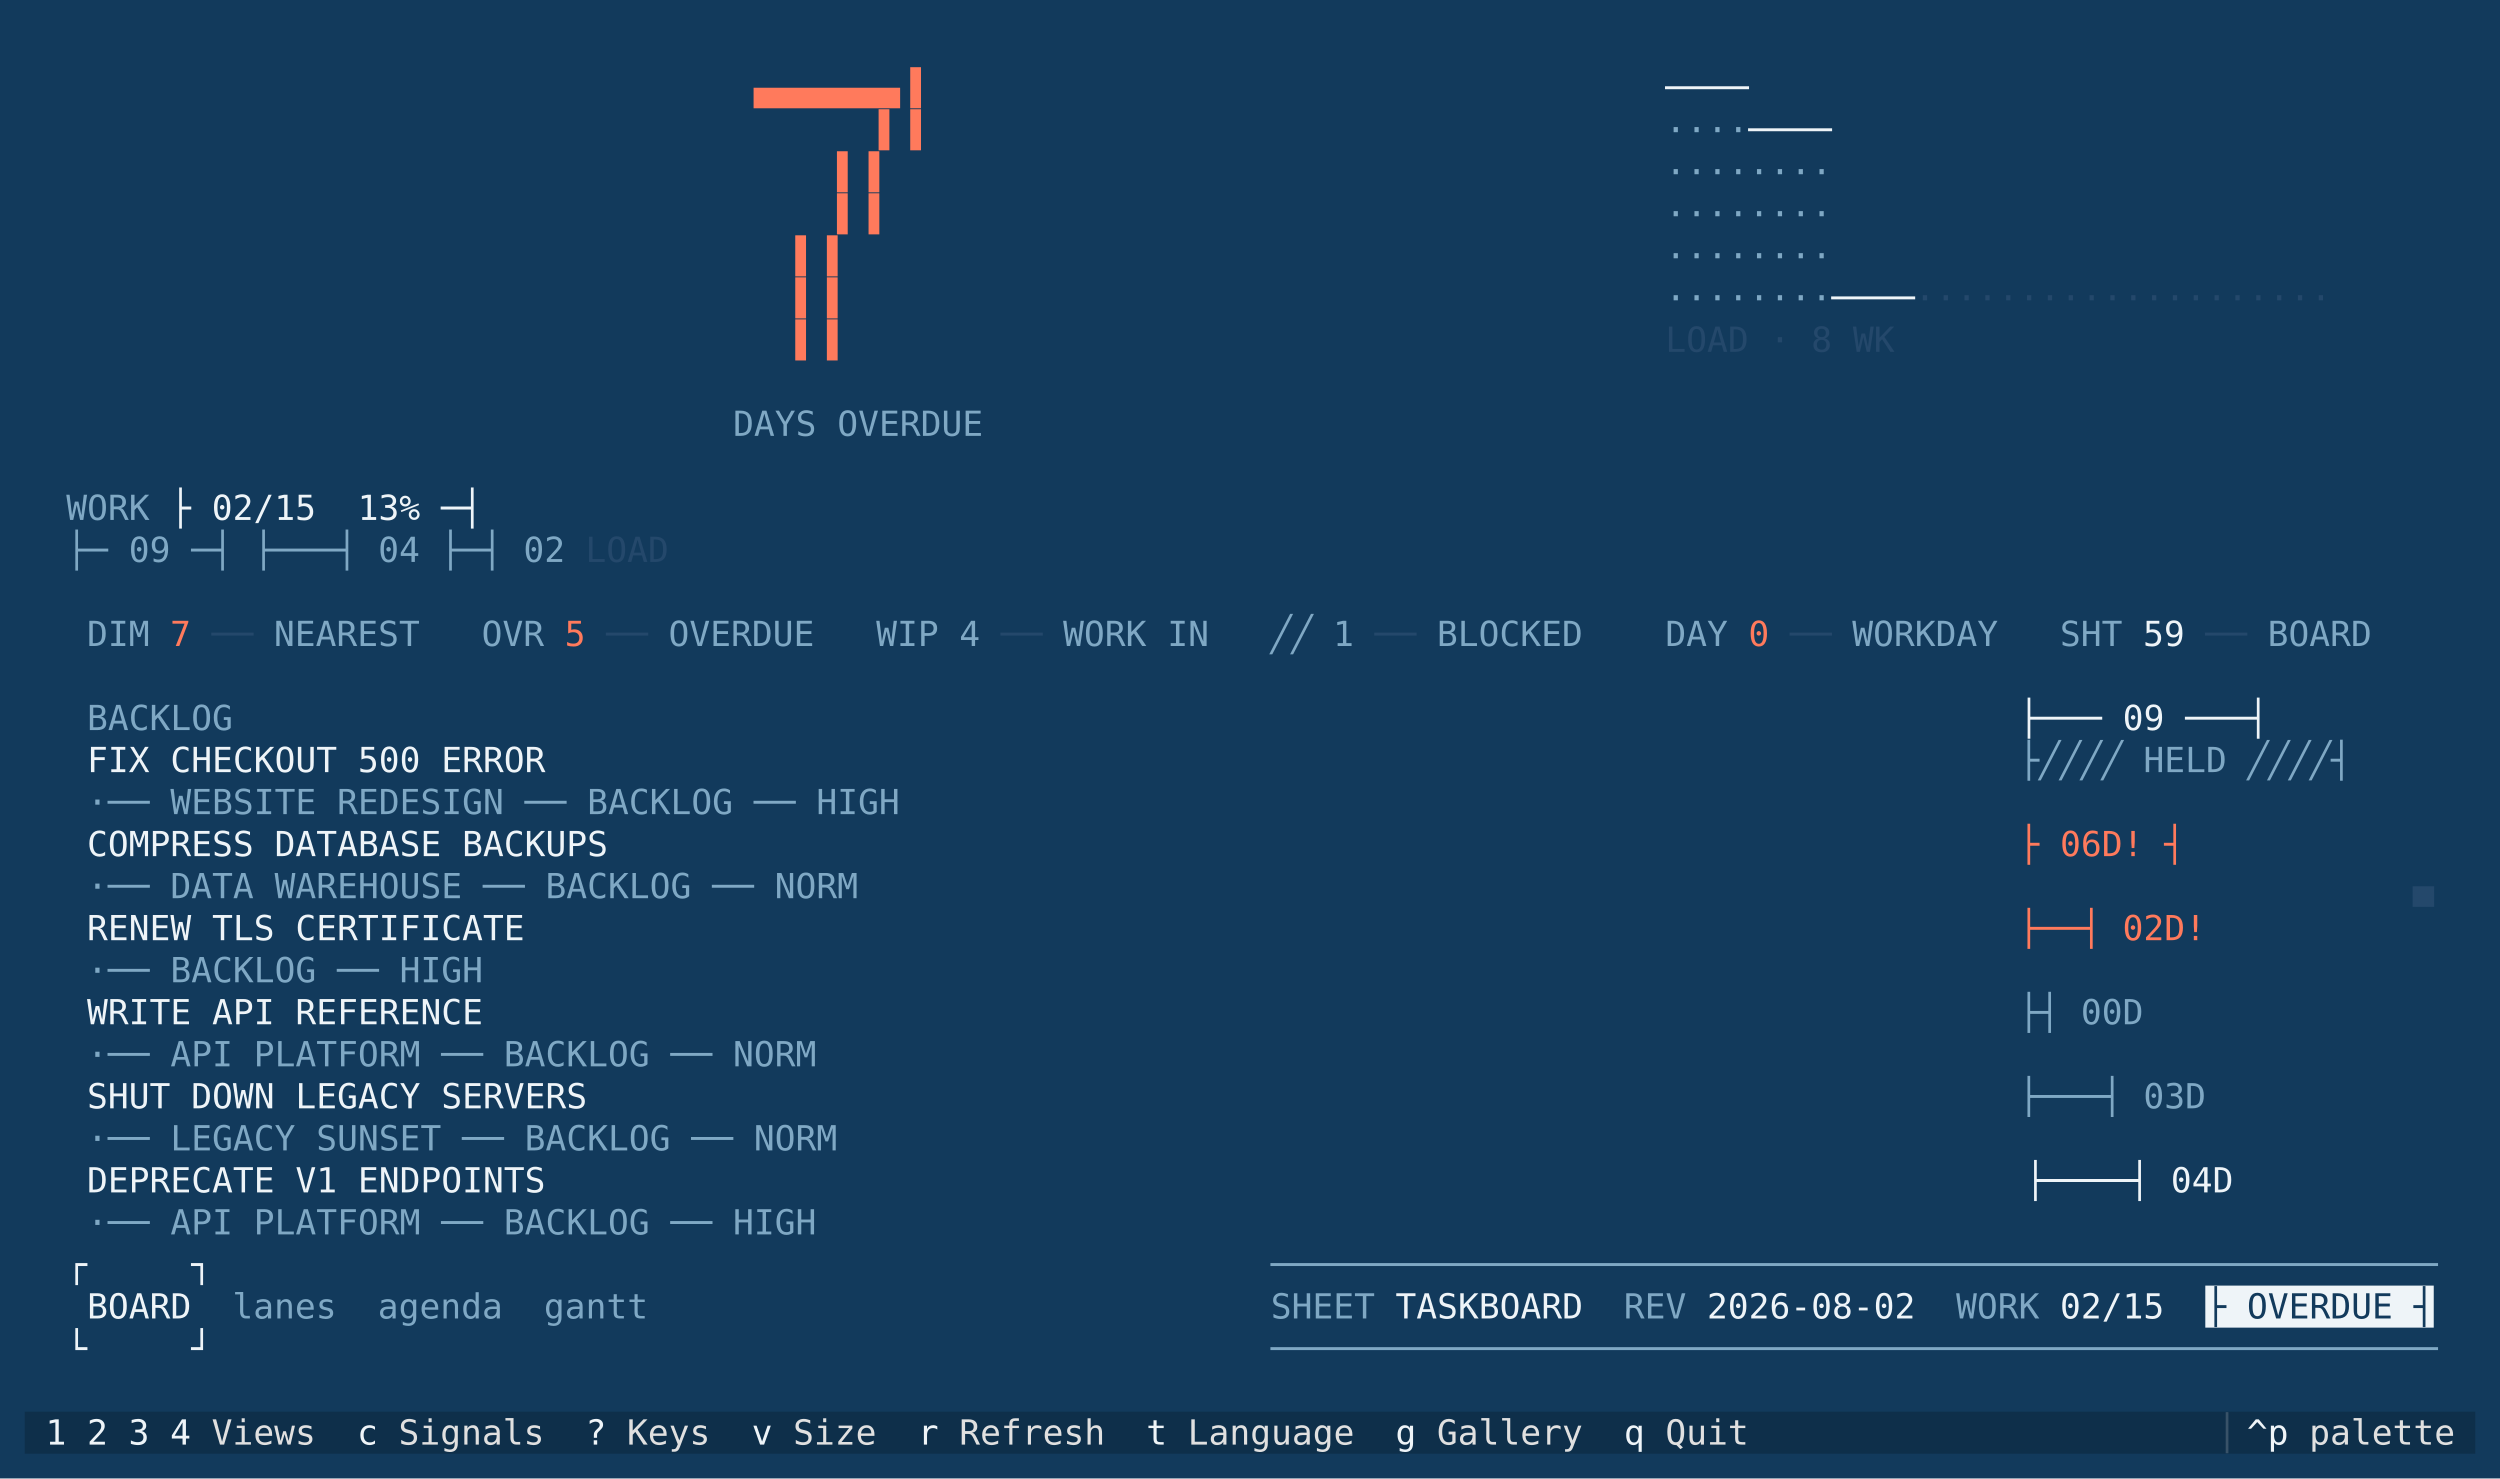
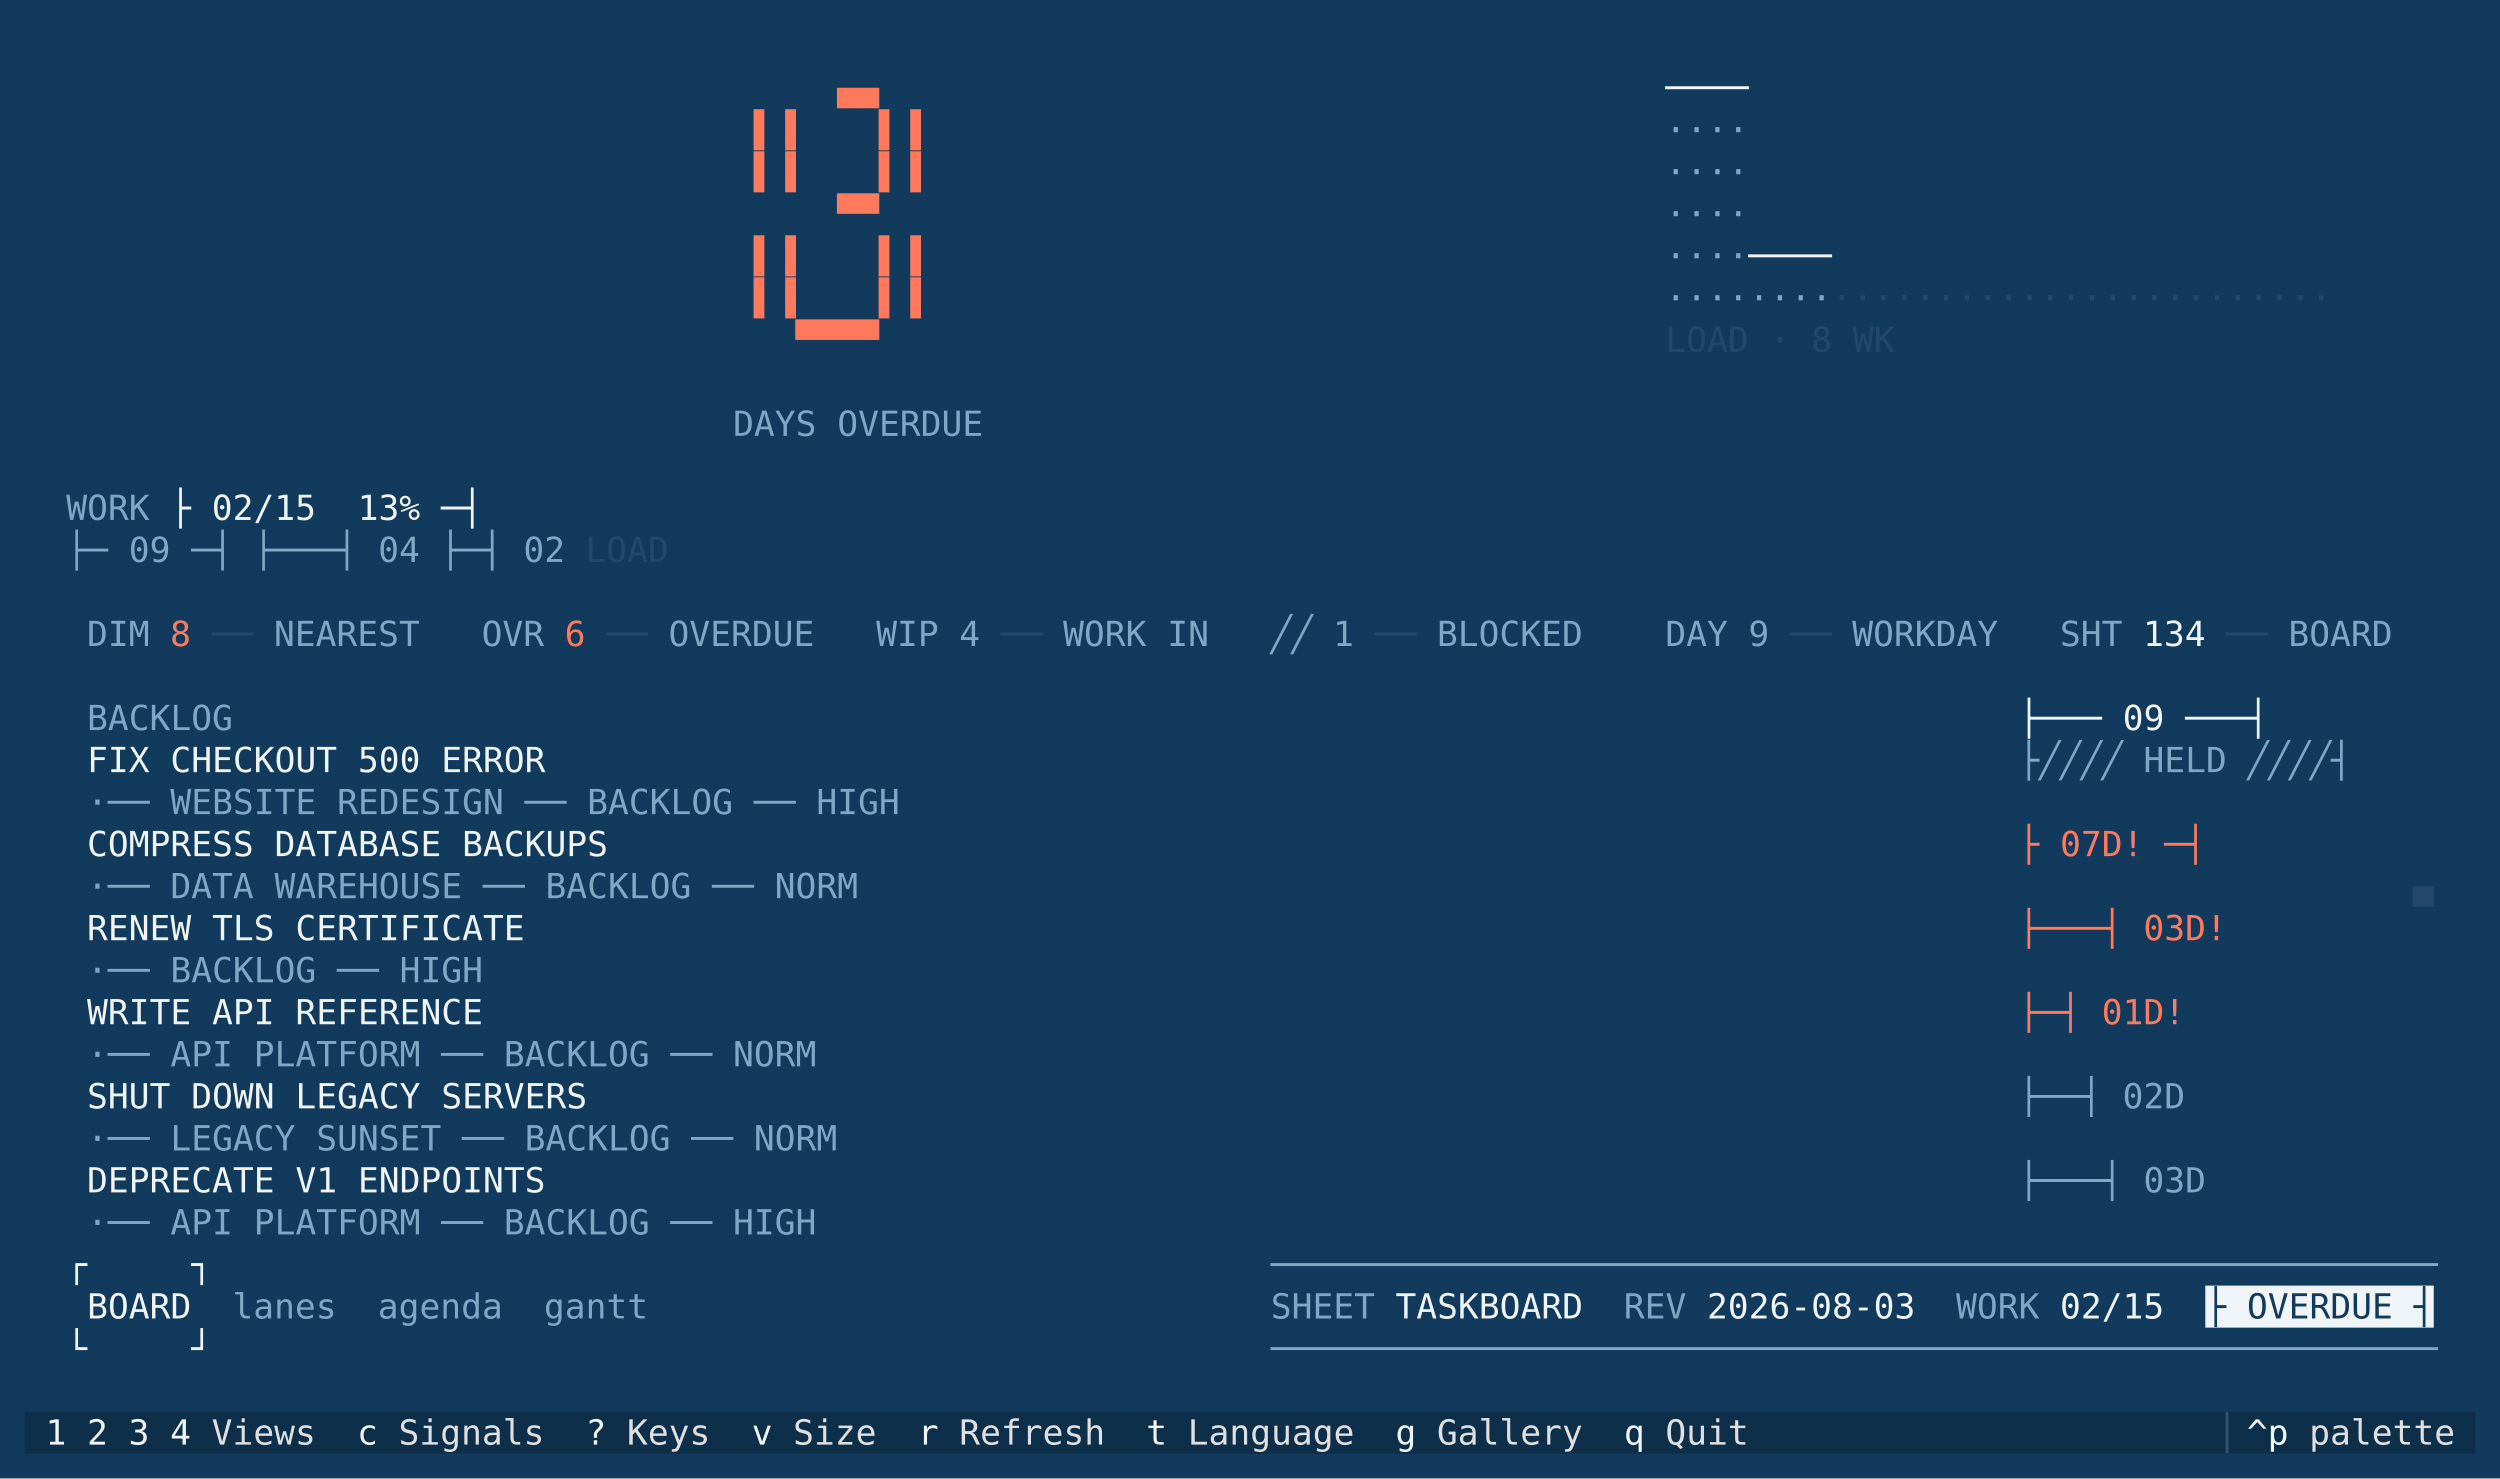
<svg xmlns="http://www.w3.org/2000/svg" viewBox="0 0 1011.2 598.0" role="img" aria-label="taskboard · blueprint · board">
  <rect width="1011.2" height="598.0" fill="#123a5c" />
  <g font-family="ui-monospace,SFMono-Regular,'DejaVu Sans Mono','Cascadia Mono',Menlo,Consolas,'Liberation Mono',monospace" font-size="14.0" xml:space="preserve" style="white-space:pre;font-variant-ligatures:none">
-     <text x="26.8" y="40.3" fill="#ff7a5c">                                 ▄▄▄▄▄▄▄▐                                    </text>
+     <text x="26.8" y="40.3" fill="#ff7a5c">                                     ▄▄                                      </text>
    <text x="673.6" y="40.3" fill="#eef4f8">────</text>
-     <text x="26.8" y="57.3" fill="#ff7a5c">                                       ▌▐                                    </text>
+     <text x="26.8" y="57.3" fill="#ff7a5c">                                 ▌▐    ▌▐                                    </text>
    <text x="673.6" y="57.3" fill="#7fa8c4">····</text>
-     <text x="707.2" y="57.3" fill="#eef4f8">────</text>
-     <text x="26.8" y="74.3" fill="#ff7a5c">                                     ▌▐                                      </text>
-     <text x="673.6" y="74.3" fill="#7fa8c4">········</text>
-     <text x="26.8" y="91.3" fill="#ff7a5c">                                     ▌▐                                      </text>
-     <text x="673.6" y="91.3" fill="#7fa8c4">········</text>
-     <text x="26.8" y="108.3" fill="#ff7a5c">                                   ▌▐                                        </text>
-     <text x="673.6" y="108.3" fill="#7fa8c4">········</text>
-     <text x="26.8" y="125.3" fill="#ff7a5c">                                   ▌▐                                        </text>
+     <text x="26.8" y="74.3" fill="#ff7a5c">                                 ▌▐    ▌▐                                    </text>
+     <text x="673.6" y="74.3" fill="#7fa8c4">····</text>
+     <text x="26.8" y="91.3" fill="#ff7a5c">                                     ▀▀                                      </text>
+     <text x="673.6" y="91.3" fill="#7fa8c4">····</text>
+     <text x="26.8" y="108.3" fill="#ff7a5c">                                 ▌▐    ▌▐                                    </text>
+     <text x="673.6" y="108.3" fill="#7fa8c4">····</text>
+     <text x="707.2" y="108.3" fill="#eef4f8">────</text>
+     <text x="26.8" y="125.3" fill="#ff7a5c">                                 ▌▐    ▌▐                                    </text>
    <text x="673.6" y="125.3" fill="#7fa8c4">········</text>
-     <text x="740.8" y="125.3" fill="#eef4f8">────</text>
-     <text x="774.4" y="125.3" fill="#24486b">····················</text>
-     <text x="26.8" y="142.3" fill="#ff7a5c">                                   ▌▐    </text>
+     <text x="740.8" y="125.3" fill="#24486b">························</text>
+     <text x="26.8" y="142.3" fill="#ff7a5c">                                   ▀▀▀▀  </text>
    <text x="673.6" y="142.3" fill="#24486b">LOAD · 8 WK</text>
    <text x="26.8" y="176.3" fill="#7fa8c4">                                DAYS OVERDUE                               </text>
    <text x="26.8" y="210.3" fill="#7fa8c4">WORK </text>
    <text x="68.8" y="210.3" fill="#eef4f8">├ 02/15  13% ─┤</text>
    <text x="26.8" y="227.3" fill="#7fa8c4">├─ 09 ─┤</text>
    <text x="102.4" y="227.3" fill="#7fa8c4">├───┤ 04</text>
    <text x="178.0" y="227.3" fill="#7fa8c4">├─┤ 02</text>
    <text x="236.8" y="227.3" fill="#24486b">LOAD</text>
    <text x="35.2" y="261.3" fill="#7fa8c4">DIM</text>
-     <text x="68.8" y="261.3" fill="#ff7a5c">7</text>
+     <text x="68.8" y="261.3" fill="#ff7a5c">8</text>
    <text x="85.6" y="261.3" fill="#24486b">──</text>
    <text x="110.8" y="261.3" fill="#7fa8c4">NEAREST</text>
    <text x="194.8" y="261.3" fill="#7fa8c4">OVR</text>
-     <text x="228.4" y="261.3" fill="#ff7a5c">5</text>
+     <text x="228.4" y="261.3" fill="#ff7a5c">6</text>
    <text x="245.2" y="261.3" fill="#24486b">──</text>
    <text x="270.4" y="261.3" fill="#7fa8c4">OVERDUE</text>
    <text x="354.4" y="261.3" fill="#7fa8c4">WIP</text>
    <text x="388.0" y="261.3" fill="#7fa8c4">4</text>
    <text x="404.8" y="261.3" fill="#24486b">──</text>
    <text x="430.0" y="261.3" fill="#7fa8c4">WORK IN</text>
    <text x="514.0" y="261.3" fill="#7fa8c4">╱╱</text>
    <text x="539.2" y="261.3" fill="#7fa8c4">1</text>
    <text x="556.0" y="261.3" fill="#24486b">──</text>
    <text x="581.2" y="261.3" fill="#7fa8c4">BLOCKED  </text>
    <text x="673.6" y="261.3" fill="#7fa8c4">DAY</text>
-     <text x="707.2" y="261.3" fill="#ff7a5c">0</text>
+     <text x="707.2" y="261.3" fill="#7fa8c4">9</text>
    <text x="724.0" y="261.3" fill="#24486b">──</text>
    <text x="749.2" y="261.3" fill="#7fa8c4">WORKDAY</text>
    <text x="833.2" y="261.3" fill="#7fa8c4">SHT</text>
-     <text x="858.4" y="261.3" fill="#eef4f8"> 59 </text>
-     <text x="892.0" y="261.3" fill="#24486b">──</text>
-     <text x="917.2" y="261.3" fill="#7fa8c4">BOARD</text>
+     <text x="858.4" y="261.3" fill="#eef4f8"> 134 </text>
+     <text x="900.4" y="261.3" fill="#24486b">──</text>
+     <text x="925.6" y="261.3" fill="#7fa8c4">BOARD</text>
    <text x="35.2" y="295.3" fill="#7fa8c4">BACKLOG                                                                                    </text>
    <text x="799.6" y="295.3" fill="#eef4f8">  ├─── 09 ───┤    </text>
    <text x="35.2" y="312.3" fill="#eef4f8">FIX CHECKOUT 500 ERROR                                                                       </text>
    <text x="816.4" y="312.3" fill="#7fa8c4">├╱╱╱╱ HELD ╱╱╱╱┤</text>
    <text x="35.2" y="329.3" fill="#7fa8c4">·── WEBSITE REDESIGN ── BACKLOG ── HIGH</text>
    <text x="35.2" y="346.3" fill="#eef4f8">COMPRESS DATABASE BACKUPS                                                                    </text>
-     <text x="816.4" y="346.3" fill="#ff7a5c">├ 06D! ┤        </text>
+     <text x="816.4" y="346.3" fill="#ff7a5c">├ 07D! ─┤       </text>
    <text x="35.2" y="363.3" fill="#7fa8c4">·── DATA WAREHOUSE ── BACKLOG ── NORM</text>
    <text x="976.0" y="363.3" fill="#24486b">▄</text>
    <text x="35.2" y="380.3" fill="#eef4f8">RENEW TLS CERTIFICATE                                                                        </text>
-     <text x="816.4" y="380.3" fill="#ff7a5c">├──┤ 02D!       </text>
+     <text x="816.4" y="380.3" fill="#ff7a5c">├───┤ 03D!      </text>
    <text x="35.2" y="397.3" fill="#7fa8c4">·── BACKLOG ── HIGH</text>
    <text x="35.2" y="414.3" fill="#eef4f8">WRITE API REFERENCE                                                                          </text>
-     <text x="816.4" y="414.3" fill="#7fa8c4">├┤ 00D          </text>
+     <text x="816.4" y="414.3" fill="#ff7a5c">├─┤ 01D!        </text>
    <text x="35.2" y="431.3" fill="#7fa8c4">·── API PLATFORM ── BACKLOG ── NORM</text>
    <text x="35.2" y="448.3" fill="#eef4f8">SHUT DOWN LEGACY SERVERS                                                                     </text>
-     <text x="816.4" y="448.3" fill="#7fa8c4">├───┤ 03D       </text>
+     <text x="816.4" y="448.3" fill="#7fa8c4">├──┤ 02D        </text>
    <text x="35.2" y="465.3" fill="#7fa8c4">·── LEGACY SUNSET ── BACKLOG ── NORM</text>
-     <text x="35.2" y="482.3" fill="#eef4f8">DEPRECATE V1 ENDPOINTS                                                                       ├────┤ 04D      </text>
+     <text x="35.2" y="482.3" fill="#eef4f8">DEPRECATE V1 ENDPOINTS                                                                       </text>
+     <text x="816.4" y="482.3" fill="#7fa8c4">├───┤ 03D       </text>
    <text x="35.2" y="499.3" fill="#7fa8c4">·── API PLATFORM ── BACKLOG ── HIGH</text>
    <text x="26.8" y="516.3" fill="#eef4f8">┌     ┐                                                   </text>
    <text x="514.0" y="516.3" fill="#7fa8c4">────────────────────────────────────────────────────────</text>
    <rect x="892.0" y="520.0" width="92.4" height="17.0" fill="#eef4f8" />
    <text x="26.8" y="533.3" fill="#eef4f8"> BOARD  </text>
    <text x="94.0" y="533.3" fill="#7fa8c4">lanes</text>
    <text x="152.8" y="533.3" fill="#7fa8c4">agenda</text>
    <text x="220.0" y="533.3" fill="#7fa8c4">gantt</text>
    <text x="514.0" y="533.3" fill="#7fa8c4">SHEET</text>
    <text x="556.0" y="533.3" fill="#eef4f8"> TASKBOARD  </text>
    <text x="656.8" y="533.3" fill="#7fa8c4">REV</text>
-     <text x="682.0" y="533.3" fill="#eef4f8"> 2026-08-02  </text>
+     <text x="682.0" y="533.3" fill="#eef4f8"> 2026-08-03  </text>
    <text x="791.2" y="533.3" fill="#7fa8c4">WORK</text>
    <text x="824.8" y="533.3" fill="#eef4f8"> 02/15  </text>
    <text x="892.0" y="533.3" fill="#123a5c">├ OVERDUE ┤</text>
    <text x="26.8" y="550.3" fill="#eef4f8">└     ┘                                                   </text>
    <text x="514.0" y="550.3" fill="#7fa8c4">────────────────────────────────────────────────────────</text>
    <rect x="10.0" y="571.0" width="991.2" height="17.0" fill="#0e2f4a" />
    <text x="18.4" y="584.3" fill="#eef4f8">1</text>
    <text x="35.2" y="584.3" fill="#eef4f8">2</text>
    <text x="52.0" y="584.3" fill="#eef4f8">3</text>
    <text x="68.8" y="584.3" fill="#eef4f8">4</text>
    <text x="85.6" y="584.3" fill="#e0e0e0">Views</text>
    <text x="136.0" y="584.3" fill="#eef4f8"> c </text>
    <text x="161.2" y="584.3" fill="#e0e0e0">Signals </text>
    <text x="228.4" y="584.3" fill="#eef4f8"> ? </text>
    <text x="253.6" y="584.3" fill="#e0e0e0">Keys </text>
    <text x="295.6" y="584.3" fill="#eef4f8"> v </text>
    <text x="320.8" y="584.3" fill="#e0e0e0">Size </text>
    <text x="362.8" y="584.3" fill="#eef4f8"> r </text>
    <text x="388.0" y="584.3" fill="#e0e0e0">Refresh </text>
    <text x="455.2" y="584.3" fill="#eef4f8"> t </text>
    <text x="480.4" y="584.3" fill="#e0e0e0">Language </text>
    <text x="556.0" y="584.3" fill="#eef4f8"> g </text>
    <text x="581.2" y="584.3" fill="#e0e0e0">Gallery </text>
    <text x="648.4" y="584.3" fill="#eef4f8"> q </text>
    <text x="673.6" y="584.3" fill="#e0e0e0">Quit </text>
    <text x="900.4" y="584.3" fill="#385268">▏</text>
    <text x="908.8" y="584.3" fill="#eef4f8">^p</text>
    <text x="925.6" y="584.3" fill="#e0e0e0"> palette</text>
  </g>
</svg>
